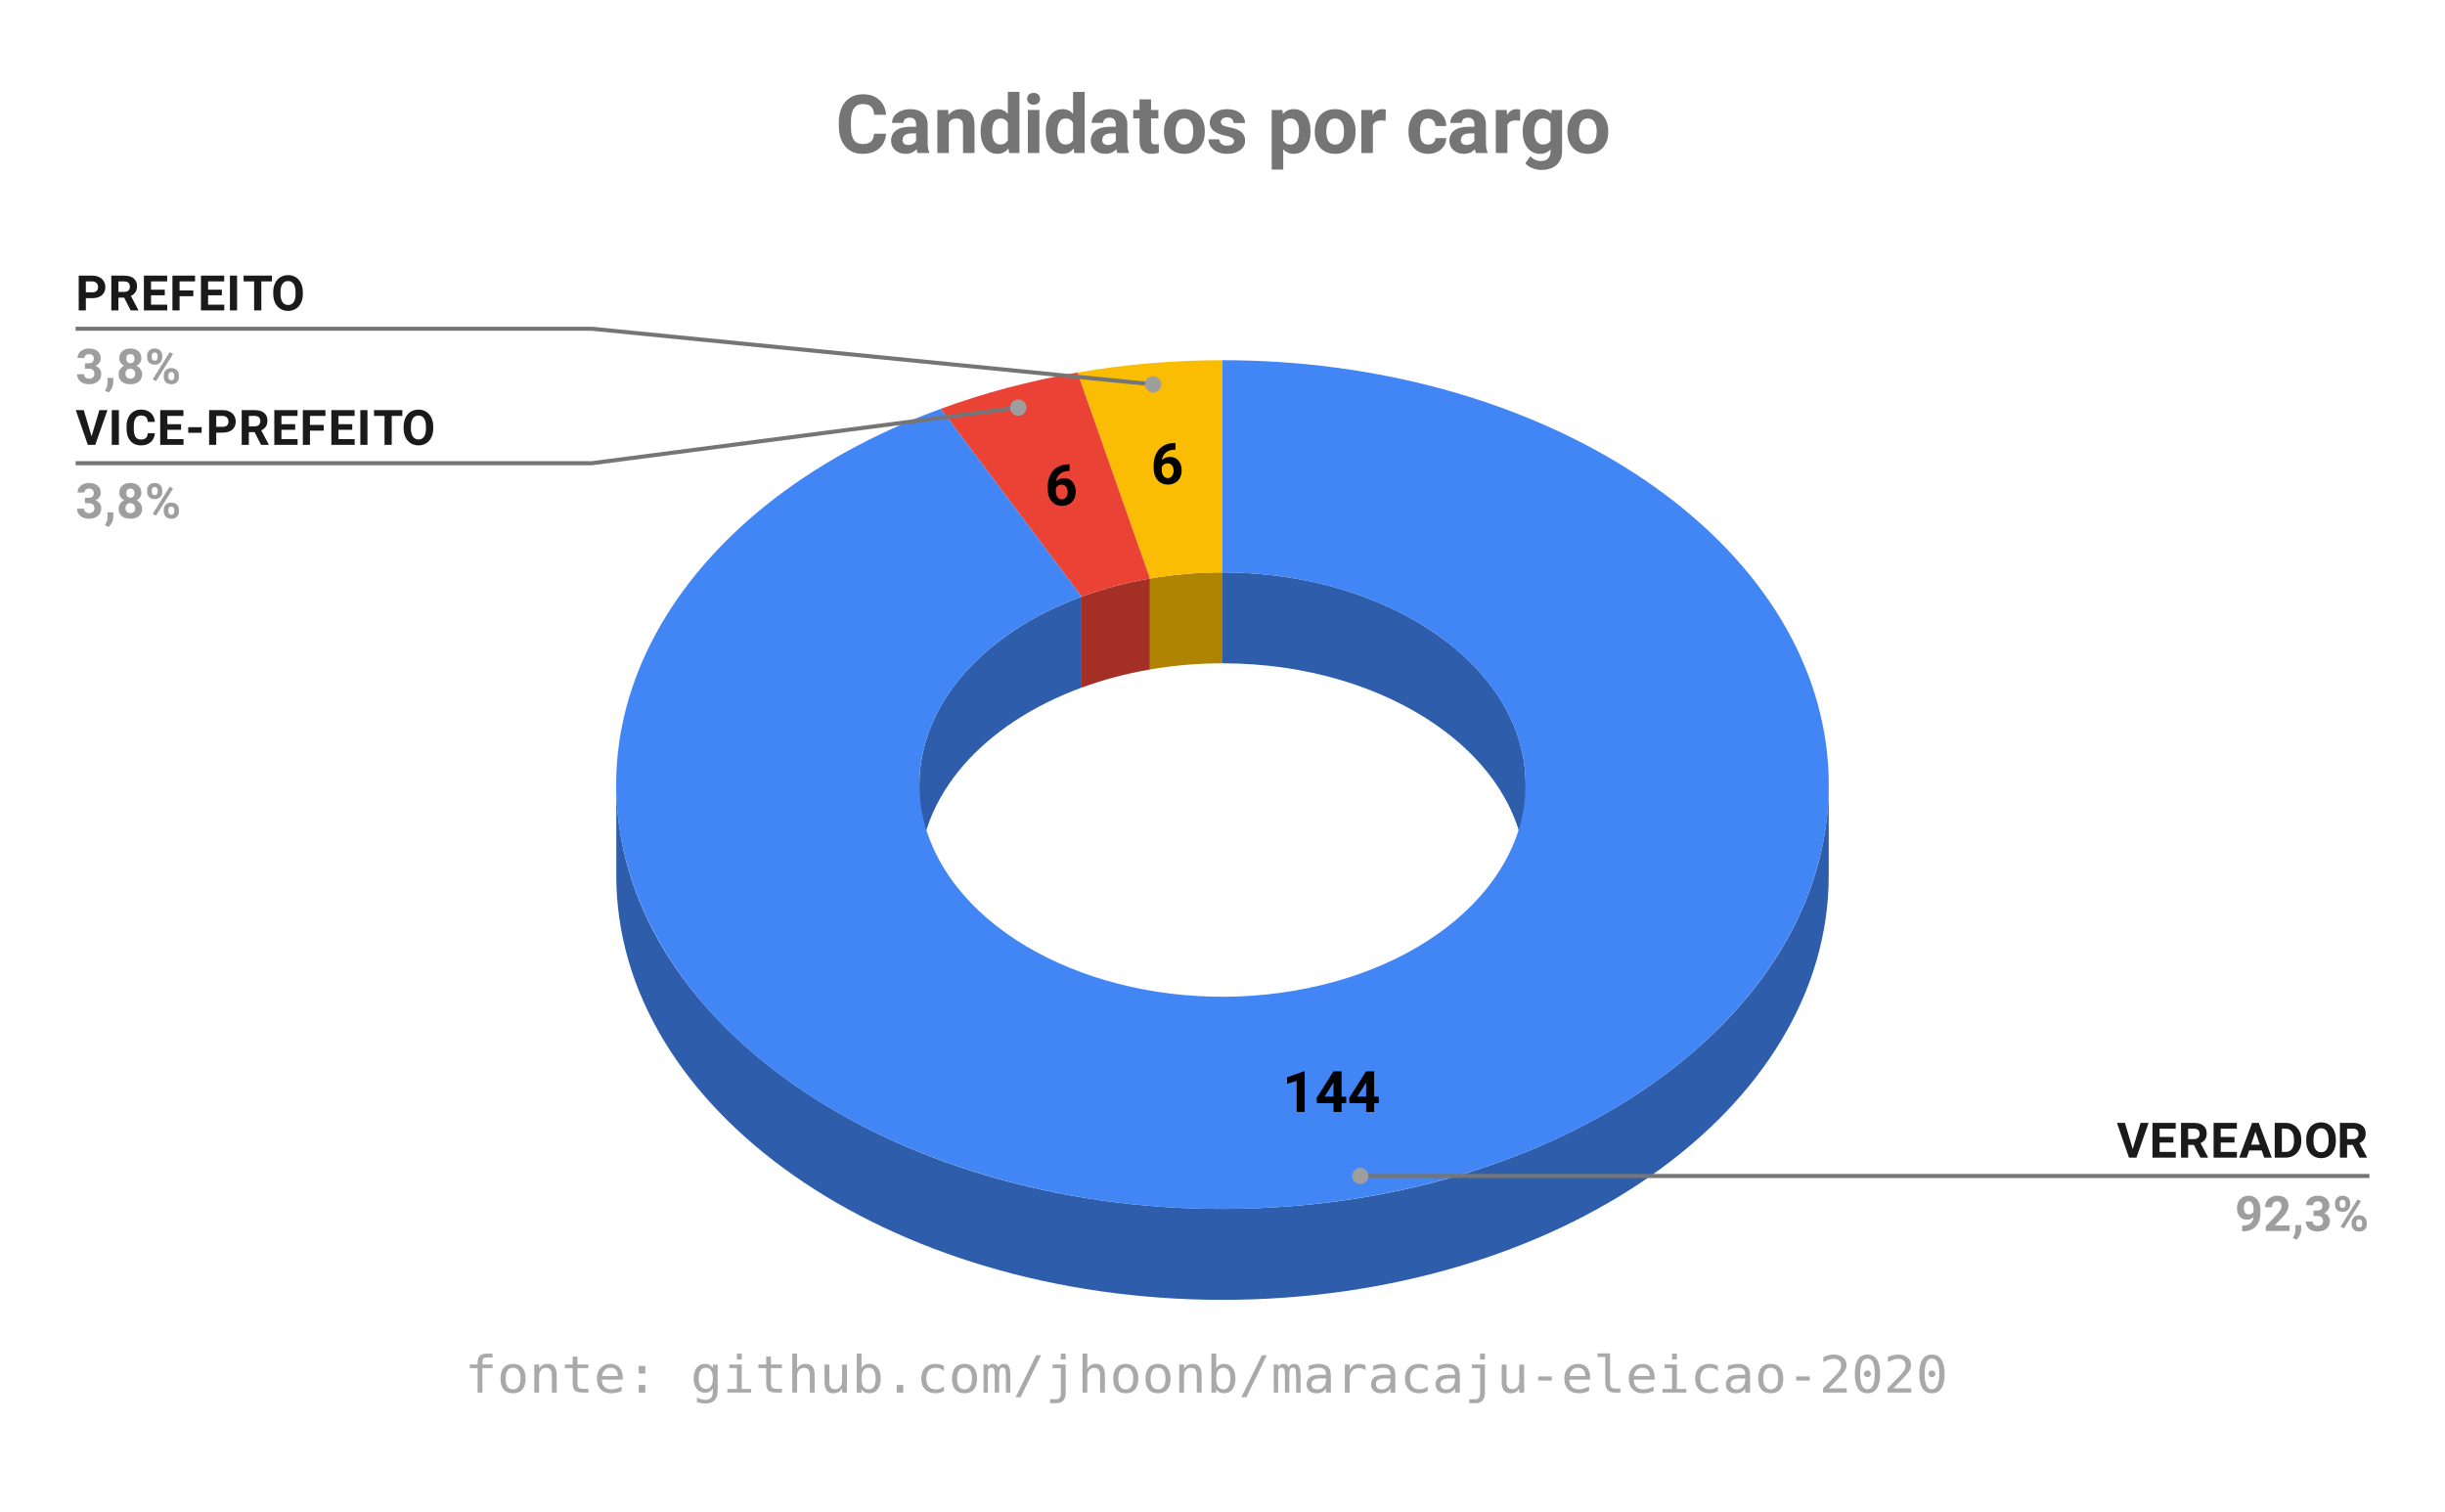
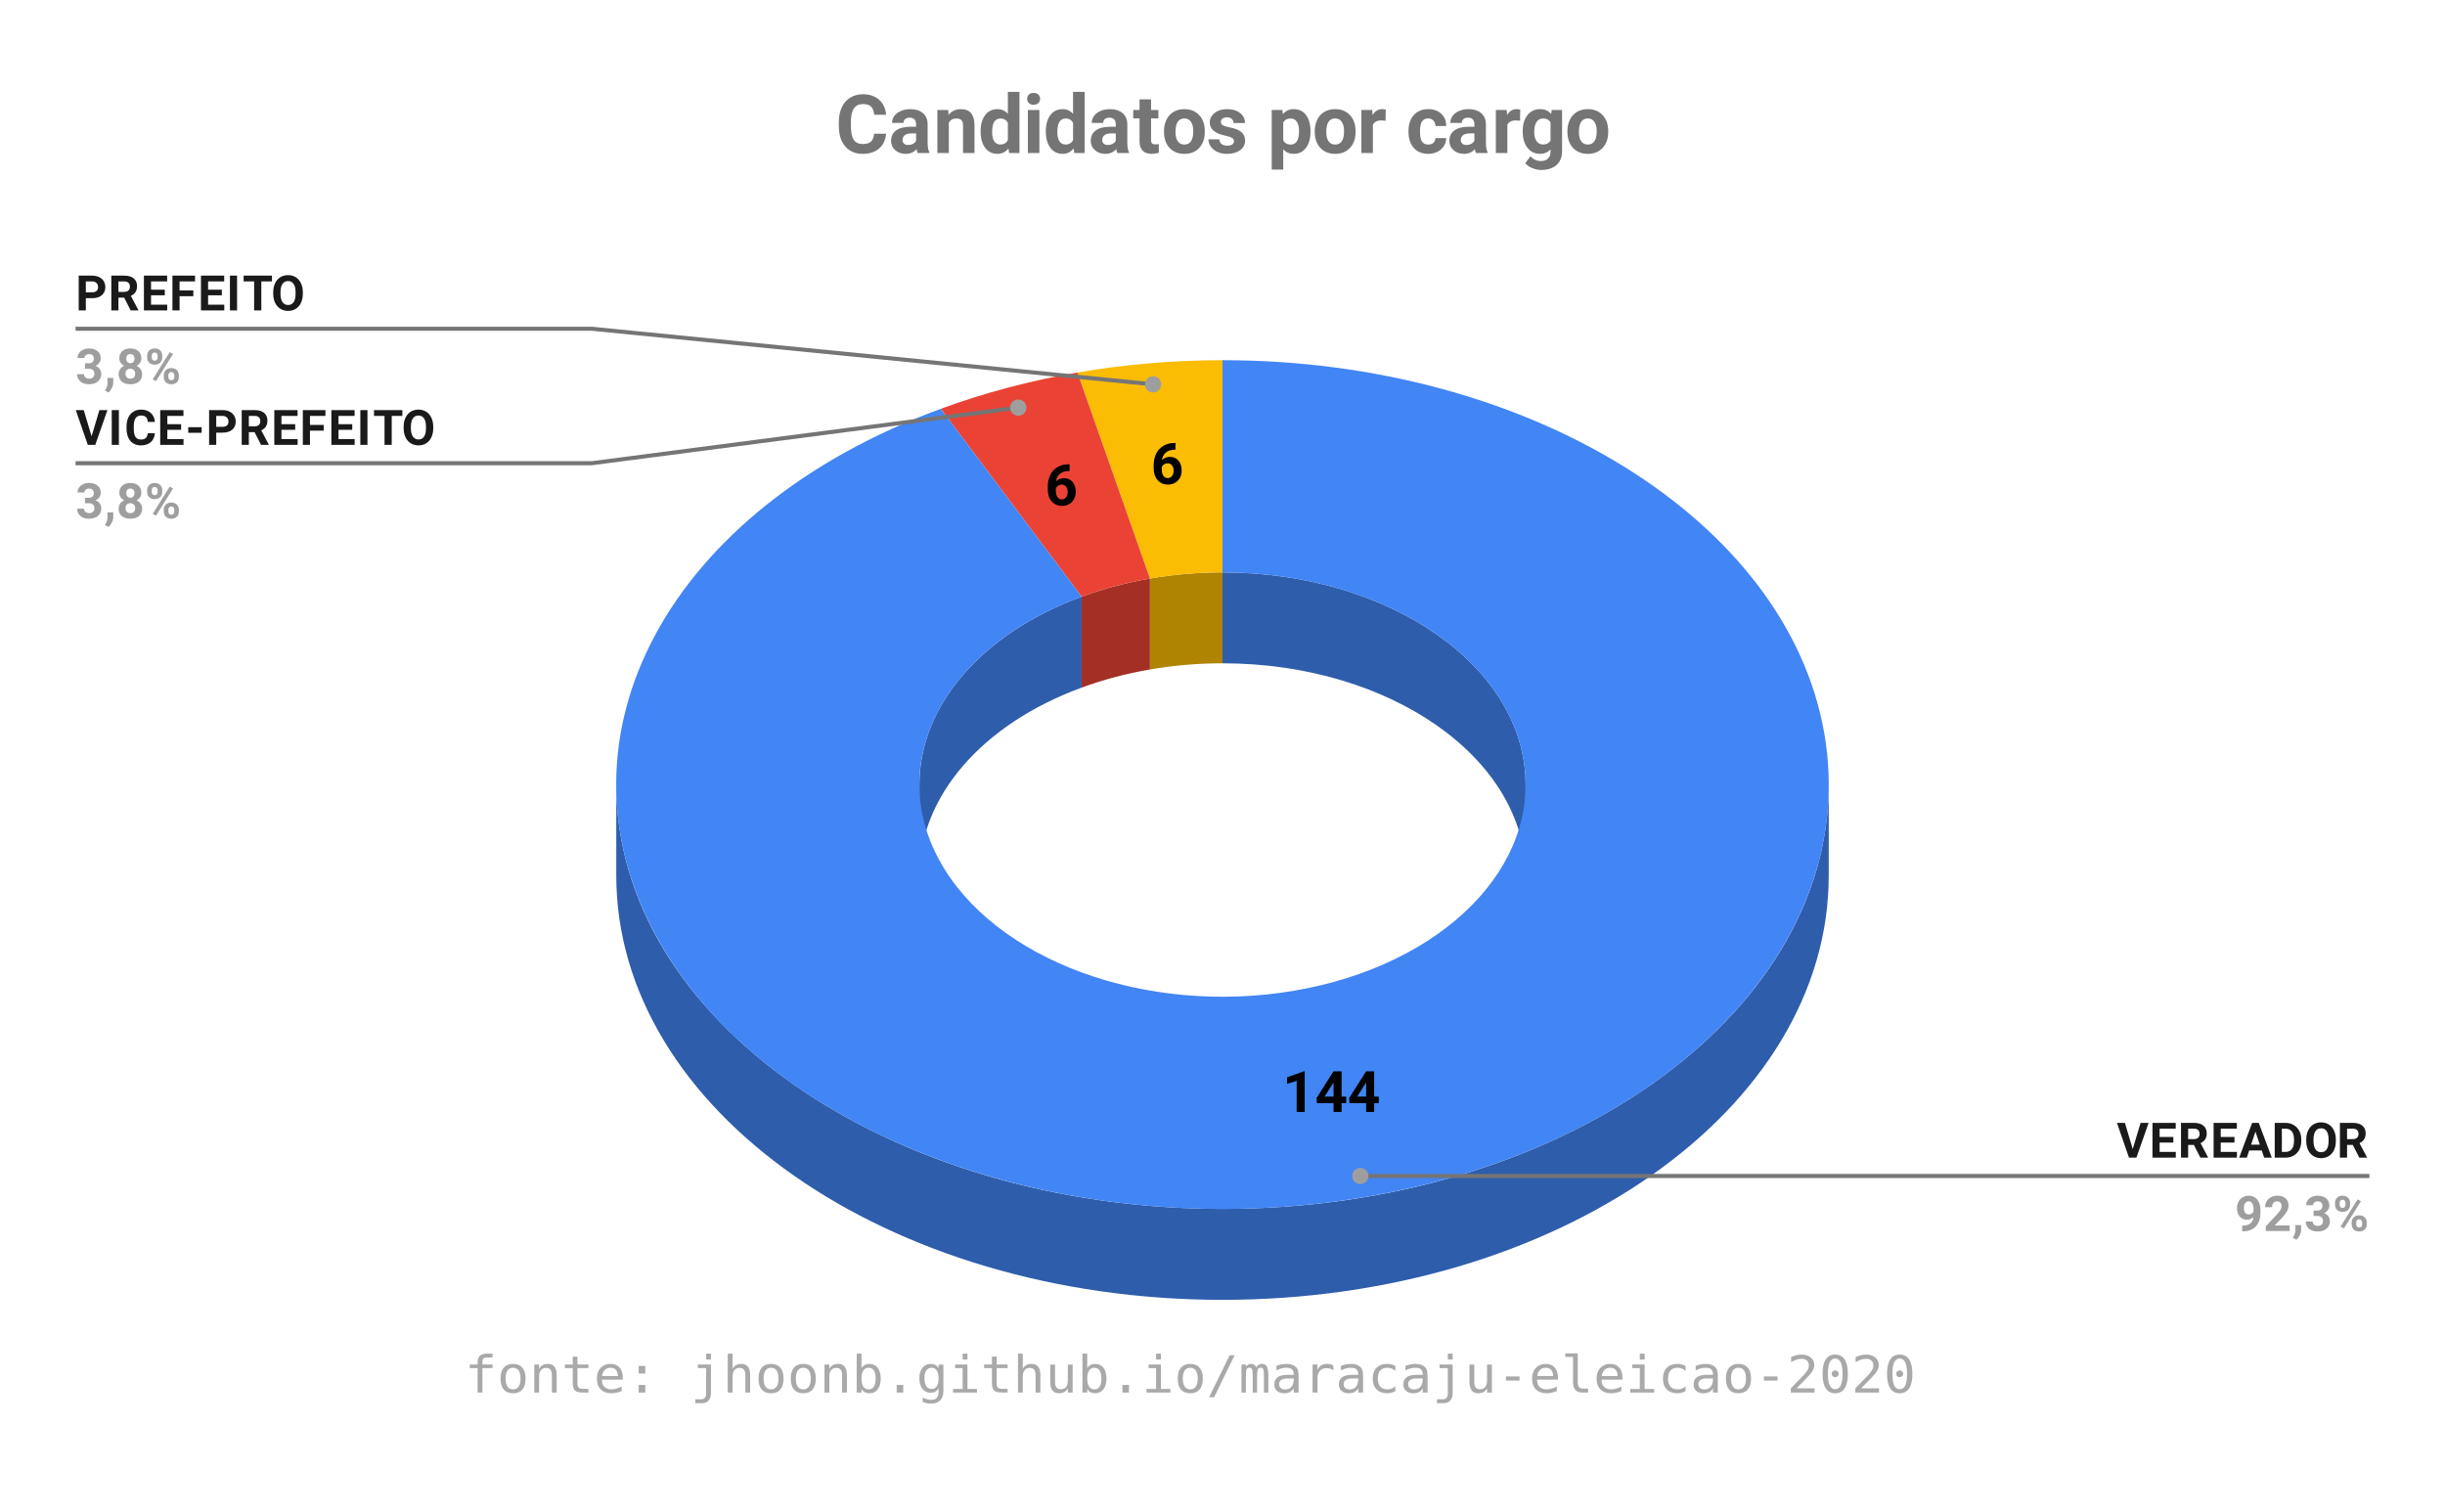
<svg xmlns="http://www.w3.org/2000/svg" version="1.1" viewBox="0.0 0.0 600.0 371.0" fill="none" stroke="none" stroke-linecap="square" stroke-miterlimit="10" width="600" height="371" id="svg52">
  <defs id="defs56" />
  <path fill="#ffffff" d="M0 0L600.0 0L600.0 371.0L0 371.0L0 0Z" fill-rule="nonzero" id="path2" />
  <path fill="#b08403" d="M282.199 141.97C288.024 140.966 294.001 140.458 300.0 140.458L300.0 162.773C294.001 162.773 288.024 163.281 282.199 164.286Z" fill-rule="nonzero" id="path4" />
  <path fill="#fbbc04" d="M264.398 91.415C276.047 89.405 288.002 88.389 300.0 88.389L300.0 140.458C294.001 140.458 288.024 140.966 282.199 141.97Z" fill-rule="nonzero" id="path6" />
  <path fill="#a42f25" d="M265.432 146.422C270.744 144.47 276.374 142.976 282.199 141.97L282.199 164.286C276.374 165.291 270.744 166.785 265.432 168.737Z" fill-rule="nonzero" id="path8" />
  <path fill="#ea4335" d="M230.865 100.317C241.489 96.414 252.748 93.425 264.398 91.415L282.199 141.97C276.374 142.976 270.744 144.47 265.432 146.422Z" fill-rule="nonzero" id="path10" />
  <path fill="#2e5dab" d="M448.767 214.841C448.767 272.354 382.162 318.978 300.0 318.978C217.838 318.978 151.233 272.354 151.233 214.841L151.233 192.526C151.233 250.039 217.838 296.663 300.0 296.663C382.162 296.663 448.767 250.039 448.767 192.526Z" fill-rule="nonzero" id="path12" />
  <path fill="#2e5dab" d="M300.0 140.458C341.081 140.458 374.383 163.769 374.383 192.526L374.383 214.841C374.383 186.084 341.081 162.773 300.0 162.773Z" fill-rule="nonzero" id="path14" />
  <path fill="#2e5dab" d="M225.617 192.526C225.617 173.172 240.951 155.416 265.432 146.422L265.432 168.737C240.951 177.731 225.617 195.487 225.617 214.841Z" fill-rule="nonzero" id="path16" />
  <path fill="#4285f4" d="M300.0 88.389C375.226 88.389 438.614 127.699 447.682 179.974C456.75 232.248 408.643 281.034 335.602 293.636C262.562 306.238 187.576 278.69 160.901 229.453C134.225 180.217 164.255 124.789 230.865 100.317L265.432 146.422C232.128 158.657 217.113 186.371 230.45 210.99C243.788 235.608 281.281 249.382 317.801 243.081C354.321 236.78 378.375 212.387 373.841 186.25C369.307 160.112 337.613 140.458 300.0 140.458Z" fill-rule="nonzero" id="path18" />
  <path fill="#000000" d="M320.17 272.859L318.202 272.859L318.202 265.249L315.842 265.968L315.842 264.374L319.967 262.89L320.17 262.89L320.17 272.859ZM329.217 269.109L330.358 269.109L330.358 270.703L329.217 270.703L329.217 272.859L327.249 272.859L327.249 270.703L323.17 270.703L323.077 269.468L327.233 262.906L329.217 262.906L329.217 269.109ZM325.045 269.109L327.249 269.109L327.249 265.593L327.124 265.828L325.045 269.109ZM337.217 269.109L338.358 269.109L338.358 270.703L337.217 270.703L337.217 272.859L335.249 272.859L335.249 270.703L331.17 270.703L331.077 269.468L335.233 262.906L337.217 262.906L337.217 269.109ZM333.045 269.109L335.249 269.109L335.249 265.593L335.124 265.828L333.045 269.109Z" fill-rule="nonzero" id="path20" />
  <path fill="#000000" d="M262.466 113.936L262.466 115.577L262.279 115.577Q260.935 115.592 260.122 116.264Q259.31 116.936 259.138 118.139Q259.935 117.342 261.138 117.342Q262.451 117.342 263.216 118.28Q263.982 119.202 263.982 120.717Q263.982 121.686 263.56 122.483Q263.138 123.264 262.357 123.702Q261.591 124.139 260.622 124.139Q259.06 124.139 258.091 123.046Q257.122 121.952 257.122 120.124L257.122 119.405Q257.122 117.796 257.732 116.561Q258.341 115.311 259.482 114.639Q260.638 113.952 262.138 113.936L262.466 113.936ZM260.544 118.921Q260.06 118.921 259.669 119.171Q259.279 119.421 259.107 119.842L259.107 120.436Q259.107 121.421 259.497 121.983Q259.888 122.546 260.591 122.546Q261.216 122.546 261.607 122.046Q262.013 121.53 262.013 120.733Q262.013 119.921 261.607 119.421Q261.216 118.921 260.544 118.921Z" fill-rule="nonzero" id="path22" />
  <path fill="#000000" d="M288.458 108.711L288.458 110.352L288.27 110.352Q286.926 110.367 286.114 111.039Q285.301 111.711 285.129 112.914Q285.926 112.117 287.129 112.117Q288.442 112.117 289.208 113.055Q289.973 113.977 289.973 115.492Q289.973 116.461 289.551 117.258Q289.129 118.039 288.348 118.477Q287.583 118.914 286.614 118.914Q285.051 118.914 284.083 117.82Q283.114 116.727 283.114 114.898L283.114 114.18Q283.114 112.57 283.723 111.336Q284.333 110.086 285.473 109.414Q286.629 108.727 288.129 108.711L288.458 108.711ZM286.536 113.695Q286.051 113.695 285.661 113.945Q285.27 114.195 285.098 114.617L285.098 115.211Q285.098 116.195 285.489 116.758Q285.879 117.32 286.583 117.32Q287.208 117.32 287.598 116.82Q288.004 116.305 288.004 115.508Q288.004 114.695 287.598 114.195Q287.208 113.695 286.536 113.695Z" fill-rule="nonzero" id="path24" />
  <path fill="#1a1a1a" d="M21.066 73.171L21.066 76.171L19.316 76.171L19.316 67.64L22.644 67.64Q23.597 67.64 24.331 67.999Q25.066 68.343 25.456 68.999Q25.847 69.64 25.847 70.468Q25.847 71.718 24.988 72.452Q24.128 73.171 22.613 73.171L21.066 73.171ZM21.066 71.734L22.644 71.734Q23.331 71.734 23.691 71.405Q24.066 71.077 24.066 70.468Q24.066 69.843 23.691 69.468Q23.331 69.077 22.675 69.062L21.066 69.062L21.066 71.734ZM30.472 73.046L29.066 73.046L29.066 76.171L27.316 76.171L27.316 67.64L30.488 67.64Q31.988 67.64 32.8 68.312Q33.628 68.984 33.628 70.218Q33.628 71.093 33.253 71.671Q32.878 72.249 32.112 72.609L33.956 76.093L33.956 76.171L32.066 76.171L30.472 73.046ZM29.066 71.624L30.488 71.624Q31.144 71.624 31.503 71.296Q31.878 70.952 31.878 70.359Q31.878 69.749 31.534 69.405Q31.191 69.062 30.488 69.062L29.066 69.062L29.066 71.624ZM40.441 72.468L37.066 72.468L37.066 74.765L41.034 74.765L41.034 76.171L35.316 76.171L35.316 67.64L41.019 67.64L41.019 69.062L37.066 69.062L37.066 71.093L40.441 71.093L40.441 72.468ZM47.441 72.687L44.066 72.687L44.066 76.171L42.316 76.171L42.316 67.64L47.862 67.64L47.862 69.062L44.066 69.062L44.066 71.265L47.441 71.265L47.441 72.687ZM54.441 72.468L51.066 72.468L51.066 74.765L55.034 74.765L55.034 76.171L49.316 76.171L49.316 67.64L55.019 67.64L55.019 69.062L51.066 69.062L51.066 71.093L54.441 71.093L54.441 72.468ZM58.175 76.171L56.425 76.171L56.425 67.64L58.175 67.64L58.175 76.171ZM66.737 69.062L64.128 69.062L64.128 76.171L62.362 76.171L62.362 69.062L59.784 69.062L59.784 67.64L66.737 67.64L66.737 69.062ZM74.316 72.093Q74.316 73.359 73.862 74.312Q73.425 75.249 72.597 75.78Q71.769 76.296 70.706 76.296Q69.644 76.296 68.8 75.78Q67.972 75.265 67.519 74.327Q67.066 73.374 67.05 72.14L67.05 71.718Q67.05 70.468 67.503 69.515Q67.956 68.546 68.784 68.03Q69.628 67.515 70.691 67.515Q71.753 67.515 72.581 68.03Q73.409 68.546 73.862 69.515Q74.316 70.468 74.316 71.718L74.316 72.093ZM72.534 71.718Q72.534 70.374 72.05 69.671Q71.581 68.968 70.691 68.968Q69.8 68.968 69.316 69.671Q68.847 70.359 68.831 71.687L68.831 72.093Q68.831 73.405 69.316 74.124Q69.8 74.843 70.706 74.843Q71.581 74.843 72.05 74.155Q72.534 73.452 72.534 72.124L72.534 71.718Z" fill-rule="nonzero" id="path26" />
  <path fill="#9e9e9e" d="M20.847 89.155L21.753 89.155Q22.394 89.155 22.706 88.843Q23.019 88.515 23.019 87.984Q23.019 87.468 22.706 87.187Q22.409 86.89 21.863 86.89Q21.378 86.89 21.05 87.155Q20.722 87.421 20.722 87.843L19.034 87.843Q19.034 87.187 19.394 86.655Q19.753 86.124 20.394 85.827Q21.05 85.515 21.831 85.515Q23.175 85.515 23.941 86.171Q24.722 86.812 24.722 87.952Q24.722 88.546 24.363 89.046Q24.003 89.53 23.425 89.78Q24.144 90.046 24.488 90.562Q24.847 91.077 24.847 91.78Q24.847 92.921 24.019 93.609Q23.191 94.296 21.831 94.296Q20.55 94.296 19.738 93.624Q18.925 92.937 18.925 91.827L20.613 91.827Q20.613 92.312 20.972 92.624Q21.347 92.921 21.863 92.921Q22.472 92.921 22.816 92.609Q23.159 92.28 23.159 91.749Q23.159 90.484 21.753 90.484L20.847 90.484L20.847 89.155ZM26.644 96.312L25.753 95.843L25.972 95.468Q26.363 94.749 26.378 94.046L26.378 92.734L27.8 92.734L27.8 93.905Q27.784 94.546 27.456 95.202Q27.144 95.874 26.644 96.312ZM34.691 87.905Q34.691 88.53 34.378 89.015Q34.066 89.484 33.519 89.78Q34.144 90.077 34.503 90.609Q34.878 91.124 34.878 91.827Q34.878 92.968 34.097 93.64Q33.331 94.296 31.988 94.296Q30.659 94.296 29.878 93.64Q29.113 92.968 29.113 91.827Q29.113 91.124 29.472 90.593Q29.831 90.062 30.456 89.78Q29.909 89.484 29.597 89.015Q29.284 88.53 29.284 87.905Q29.284 86.812 30.003 86.171Q30.738 85.515 31.988 85.515Q33.237 85.515 33.956 86.171Q34.691 86.812 34.691 87.905ZM33.175 91.702Q33.175 91.155 32.847 90.827Q32.534 90.484 31.988 90.484Q31.441 90.484 31.113 90.812Q30.8 91.14 30.8 91.702Q30.8 92.249 31.113 92.593Q31.441 92.921 32.003 92.921Q32.55 92.921 32.862 92.609Q33.175 92.28 33.175 91.702ZM33.003 87.984Q33.003 87.484 32.737 87.187Q32.472 86.89 31.988 86.89Q31.519 86.89 31.253 87.187Q30.988 87.468 30.988 87.984Q30.988 88.499 31.253 88.812Q31.519 89.124 31.988 89.124Q32.472 89.124 32.737 88.812Q33.003 88.499 33.003 87.984ZM36.112 87.28Q36.112 86.499 36.612 86.015Q37.128 85.515 37.956 85.515Q38.784 85.515 39.3 85.999Q39.816 86.484 39.816 87.312L39.816 87.734Q39.816 88.515 39.3 88.999Q38.784 89.484 37.972 89.484Q37.128 89.484 36.612 88.999Q36.112 88.515 36.112 87.702L36.112 87.28ZM37.237 87.734Q37.237 88.077 37.441 88.296Q37.644 88.515 37.972 88.515Q38.3 88.515 38.487 88.296Q38.675 88.077 38.675 87.718L38.675 87.28Q38.675 86.921 38.487 86.718Q38.3 86.499 37.956 86.499Q37.628 86.499 37.425 86.718Q37.237 86.921 37.237 87.296L37.237 87.734ZM40.191 92.077Q40.191 91.28 40.706 90.812Q41.222 90.327 42.034 90.327Q42.862 90.327 43.378 90.812Q43.894 91.28 43.894 92.109L43.894 92.53Q43.894 93.327 43.394 93.812Q42.894 94.296 42.05 94.296Q41.206 94.296 40.691 93.812Q40.191 93.312 40.191 92.515L40.191 92.077ZM41.316 92.53Q41.316 92.859 41.519 93.093Q41.737 93.312 42.05 93.312Q42.769 93.312 42.769 92.53L42.769 92.077Q42.769 91.734 42.566 91.515Q42.362 91.296 42.034 91.296Q41.706 91.296 41.503 91.515Q41.316 91.734 41.316 92.093L41.316 92.53ZM38.3 93.53L37.472 93.093L41.644 86.421L42.472 86.859L38.3 93.53Z" fill-rule="nonzero" id="path28" />
  <path stroke="#757575" stroke-width="1.0" stroke-linecap="butt" d="M18.55 80.671L145.233 80.671L282.965 94.317" fill-rule="nonzero" id="path30" />
  <path fill="#9e9e9e" d="M284.965 94.317C284.965 93.213 284.069 92.317 282.965 92.317C281.86 92.317 280.965 93.213 280.965 94.317C280.965 95.422 281.86 96.317 282.965 96.317C284.069 96.317 284.965 95.422 284.965 94.317" fill-rule="nonzero" id="path32" />
  <path fill="#1a1a1a" d="M22.472 107.062L24.394 100.64L26.363 100.64L23.378 109.171L21.55 109.171L18.597 100.64L20.55 100.64L22.472 107.062ZM29.175 109.171L27.425 109.171L27.425 100.64L29.175 100.64L29.175 109.171ZM38.003 106.327Q37.909 107.702 36.987 108.499Q36.081 109.296 34.581 109.296Q32.941 109.296 31.988 108.187Q31.05 107.077 31.05 105.155L31.05 104.624Q31.05 103.405 31.488 102.468Q31.925 101.53 32.722 101.03Q33.534 100.515 34.597 100.515Q36.081 100.515 36.972 101.312Q37.878 102.109 38.019 103.53L36.269 103.53Q36.206 102.702 35.8 102.343Q35.409 101.968 34.597 101.968Q33.722 101.968 33.284 102.593Q32.847 103.218 32.831 104.546L32.831 105.187Q32.831 106.577 33.253 107.218Q33.675 107.859 34.581 107.859Q35.394 107.859 35.784 107.484Q36.191 107.109 36.253 106.327L38.003 106.327ZM44.441 105.468L41.066 105.468L41.066 107.765L45.034 107.765L45.034 109.171L39.316 109.171L39.316 100.64L45.019 100.64L45.019 102.062L41.066 102.062L41.066 104.093L44.441 104.093L44.441 105.468ZM49.487 106.202L46.191 106.202L46.191 104.827L49.487 104.827L49.487 106.202ZM53.066 106.171L53.066 109.171L51.316 109.171L51.316 100.64L54.644 100.64Q55.597 100.64 56.331 100.999Q57.066 101.343 57.456 101.999Q57.847 102.64 57.847 103.468Q57.847 104.718 56.987 105.452Q56.128 106.171 54.612 106.171L53.066 106.171ZM53.066 104.734L54.644 104.734Q55.331 104.734 55.691 104.405Q56.066 104.077 56.066 103.468Q56.066 102.843 55.691 102.468Q55.331 102.077 54.675 102.062L53.066 102.062L53.066 104.734ZM62.472 106.046L61.066 106.046L61.066 109.171L59.316 109.171L59.316 100.64L62.487 100.64Q63.987 100.64 64.8 101.312Q65.628 101.984 65.628 103.218Q65.628 104.093 65.253 104.671Q64.878 105.249 64.112 105.609L65.956 109.093L65.956 109.171L64.066 109.171L62.472 106.046ZM61.066 104.624L62.487 104.624Q63.144 104.624 63.503 104.296Q63.878 103.952 63.878 103.359Q63.878 102.749 63.534 102.405Q63.191 102.062 62.487 102.062L61.066 102.062L61.066 104.624ZM72.441 105.468L69.066 105.468L69.066 107.765L73.034 107.765L73.034 109.171L67.316 109.171L67.316 100.64L73.019 100.64L73.019 102.062L69.066 102.062L69.066 104.093L72.441 104.093L72.441 105.468ZM79.441 105.687L76.066 105.687L76.066 109.171L74.316 109.171L74.316 100.64L79.862 100.64L79.862 102.062L76.066 102.062L76.066 104.265L79.441 104.265L79.441 105.687ZM86.441 105.468L83.066 105.468L83.066 107.765L87.034 107.765L87.034 109.171L81.316 109.171L81.316 100.64L87.019 100.64L87.019 102.062L83.066 102.062L83.066 104.093L86.441 104.093L86.441 105.468ZM90.175 109.171L88.425 109.171L88.425 100.64L90.175 100.64L90.175 109.171ZM98.737 102.062L96.128 102.062L96.128 109.171L94.362 109.171L94.362 102.062L91.784 102.062L91.784 100.64L98.737 100.64L98.737 102.062ZM106.316 105.093Q106.316 106.359 105.862 107.312Q105.425 108.249 104.597 108.78Q103.769 109.296 102.706 109.296Q101.644 109.296 100.8 108.78Q99.972 108.265 99.519 107.327Q99.066 106.374 99.05 105.14L99.05 104.718Q99.05 103.468 99.503 102.515Q99.956 101.546 100.784 101.03Q101.628 100.515 102.691 100.515Q103.753 100.515 104.581 101.03Q105.409 101.546 105.862 102.515Q106.316 103.468 106.316 104.718L106.316 105.093ZM104.534 104.718Q104.534 103.374 104.05 102.671Q103.581 101.968 102.691 101.968Q101.8 101.968 101.316 102.671Q100.847 103.359 100.831 104.687L100.831 105.093Q100.831 106.405 101.316 107.124Q101.8 107.843 102.706 107.843Q103.581 107.843 104.05 107.155Q104.534 106.452 104.534 105.124L104.534 104.718Z" fill-rule="nonzero" id="path34" />
  <path fill="#9e9e9e" d="M20.847 122.155L21.753 122.155Q22.394 122.155 22.706 121.843Q23.019 121.515 23.019 120.984Q23.019 120.468 22.706 120.187Q22.409 119.89 21.863 119.89Q21.378 119.89 21.05 120.155Q20.722 120.421 20.722 120.843L19.034 120.843Q19.034 120.187 19.394 119.655Q19.753 119.124 20.394 118.827Q21.05 118.515 21.831 118.515Q23.175 118.515 23.941 119.171Q24.722 119.812 24.722 120.952Q24.722 121.546 24.363 122.046Q24.003 122.53 23.425 122.78Q24.144 123.046 24.488 123.562Q24.847 124.077 24.847 124.78Q24.847 125.921 24.019 126.609Q23.191 127.296 21.831 127.296Q20.55 127.296 19.738 126.624Q18.925 125.937 18.925 124.827L20.613 124.827Q20.613 125.312 20.972 125.624Q21.347 125.921 21.863 125.921Q22.472 125.921 22.816 125.609Q23.159 125.28 23.159 124.749Q23.159 123.484 21.753 123.484L20.847 123.484L20.847 122.155ZM26.644 129.312L25.753 128.843L25.972 128.468Q26.363 127.749 26.378 127.046L26.378 125.734L27.8 125.734L27.8 126.905Q27.784 127.546 27.456 128.202Q27.144 128.874 26.644 129.312ZM34.691 120.905Q34.691 121.53 34.378 122.015Q34.066 122.484 33.519 122.78Q34.144 123.077 34.503 123.609Q34.878 124.124 34.878 124.827Q34.878 125.968 34.097 126.64Q33.331 127.296 31.988 127.296Q30.659 127.296 29.878 126.64Q29.113 125.968 29.113 124.827Q29.113 124.124 29.472 123.593Q29.831 123.062 30.456 122.78Q29.909 122.484 29.597 122.015Q29.284 121.53 29.284 120.905Q29.284 119.812 30.003 119.171Q30.738 118.515 31.988 118.515Q33.237 118.515 33.956 119.171Q34.691 119.812 34.691 120.905ZM33.175 124.702Q33.175 124.155 32.847 123.827Q32.534 123.484 31.988 123.484Q31.441 123.484 31.113 123.812Q30.8 124.14 30.8 124.702Q30.8 125.249 31.113 125.593Q31.441 125.921 32.003 125.921Q32.55 125.921 32.862 125.609Q33.175 125.28 33.175 124.702ZM33.003 120.984Q33.003 120.484 32.737 120.187Q32.472 119.89 31.988 119.89Q31.519 119.89 31.253 120.187Q30.988 120.468 30.988 120.984Q30.988 121.499 31.253 121.812Q31.519 122.124 31.988 122.124Q32.472 122.124 32.737 121.812Q33.003 121.499 33.003 120.984ZM36.112 120.28Q36.112 119.499 36.612 119.015Q37.128 118.515 37.956 118.515Q38.784 118.515 39.3 118.999Q39.816 119.484 39.816 120.312L39.816 120.734Q39.816 121.515 39.3 121.999Q38.784 122.484 37.972 122.484Q37.128 122.484 36.612 121.999Q36.112 121.515 36.112 120.702L36.112 120.28ZM37.237 120.734Q37.237 121.077 37.441 121.296Q37.644 121.515 37.972 121.515Q38.3 121.515 38.487 121.296Q38.675 121.077 38.675 120.718L38.675 120.28Q38.675 119.921 38.487 119.718Q38.3 119.499 37.956 119.499Q37.628 119.499 37.425 119.718Q37.237 119.921 37.237 120.296L37.237 120.734ZM40.191 125.077Q40.191 124.28 40.706 123.812Q41.222 123.327 42.034 123.327Q42.862 123.327 43.378 123.812Q43.894 124.28 43.894 125.109L43.894 125.53Q43.894 126.327 43.394 126.812Q42.894 127.296 42.05 127.296Q41.206 127.296 40.691 126.812Q40.191 126.312 40.191 125.515L40.191 125.077ZM41.316 125.53Q41.316 125.859 41.519 126.093Q41.737 126.312 42.05 126.312Q42.769 126.312 42.769 125.53L42.769 125.077Q42.769 124.734 42.566 124.515Q42.362 124.296 42.034 124.296Q41.706 124.296 41.503 124.515Q41.316 124.734 41.316 125.093L41.316 125.53ZM38.3 126.53L37.472 126.093L41.644 119.421L42.472 119.859L38.3 126.53Z" fill-rule="nonzero" id="path36" />
  <path stroke="#757575" stroke-width="1.0" stroke-linecap="butt" d="M18.55 113.671L145.233 113.671L249.884 100.025" fill-rule="nonzero" id="path38" />
  <path fill="#9e9e9e" d="M251.884 100.025C251.884 98.92 250.989 98.025 249.884 98.025C248.78 98.025 247.884 98.92 247.884 100.025C247.884 101.129 248.78 102.025 249.884 102.025C250.989 102.025 251.884 101.129 251.884 100.025" fill-rule="nonzero" id="path40" />
  <path fill="#1a1a1a" d="M523.372 281.972L525.294 275.55L527.263 275.55L524.278 284.081L522.45 284.081L519.497 275.55L521.45 275.55L523.372 281.972ZM533.341 280.378L529.966 280.378L529.966 282.675L533.934 282.675L533.934 284.081L528.216 284.081L528.216 275.55L533.919 275.55L533.919 276.972L529.966 276.972L529.966 279.003L533.341 279.003L533.341 280.378ZM538.372 280.956L536.966 280.956L536.966 284.081L535.216 284.081L535.216 275.55L538.388 275.55Q539.888 275.55 540.7 276.222Q541.528 276.893 541.528 278.128Q541.528 279.003 541.153 279.581Q540.778 280.159 540.013 280.518L541.856 284.003L541.856 284.081L539.966 284.081L538.372 280.956ZM536.966 279.534L538.388 279.534Q539.044 279.534 539.403 279.206Q539.778 278.862 539.778 278.268Q539.778 277.659 539.434 277.315Q539.091 276.972 538.388 276.972L536.966 276.972L536.966 279.534ZM548.341 280.378L544.966 280.378L544.966 282.675L548.934 282.675L548.934 284.081L543.216 284.081L543.216 275.55L548.919 275.55L548.919 276.972L544.966 276.972L544.966 279.003L548.341 279.003L548.341 280.378ZM555.028 282.315L551.95 282.315L551.356 284.081L549.497 284.081L552.669 275.55L554.294 275.55L557.497 284.081L555.622 284.081L555.028 282.315ZM552.419 280.893L554.559 280.893L553.481 277.706L552.419 280.893ZM558.216 284.081L558.216 275.55L560.841 275.55Q561.966 275.55 562.841 276.065Q563.731 276.565 564.231 277.503Q564.731 278.425 564.731 279.628L564.731 280.018Q564.731 281.206 564.247 282.128Q563.763 283.05 562.872 283.565Q561.981 284.081 560.856 284.081L558.216 284.081ZM559.966 276.972L559.966 282.675L560.825 282.675Q561.856 282.675 562.388 282.003Q562.934 281.315 562.95 280.065L562.95 279.612Q562.95 278.315 562.403 277.643Q561.872 276.972 560.841 276.972L559.966 276.972ZM573.216 280.003Q573.216 281.268 572.763 282.222Q572.325 283.159 571.497 283.69Q570.669 284.206 569.606 284.206Q568.544 284.206 567.7 283.69Q566.872 283.175 566.419 282.237Q565.966 281.284 565.95 280.05L565.95 279.628Q565.95 278.378 566.403 277.425Q566.856 276.456 567.684 275.94Q568.528 275.425 569.591 275.425Q570.653 275.425 571.481 275.94Q572.309 276.456 572.763 277.425Q573.216 278.378 573.216 279.628L573.216 280.003ZM571.434 279.628Q571.434 278.284 570.95 277.581Q570.481 276.878 569.591 276.878Q568.7 276.878 568.216 277.581Q567.747 278.268 567.731 279.597L567.731 280.003Q567.731 281.315 568.216 282.034Q568.7 282.753 569.606 282.753Q570.481 282.753 570.95 282.065Q571.434 281.362 571.434 280.034L571.434 279.628ZM577.372 280.956L575.966 280.956L575.966 284.081L574.216 284.081L574.216 275.55L577.388 275.55Q578.888 275.55 579.7 276.222Q580.528 276.893 580.528 278.128Q580.528 279.003 580.153 279.581Q579.778 280.159 579.013 280.518L580.856 284.003L580.856 284.081L578.966 284.081L577.372 280.956ZM575.966 279.534L577.388 279.534Q578.044 279.534 578.403 279.206Q578.778 278.862 578.778 278.268Q578.778 277.659 578.434 277.315Q578.091 276.972 577.388 276.972L575.966 276.972L575.966 279.534Z" fill-rule="nonzero" id="path42" />
  <path fill="#9e9e9e" d="M552.997 298.675Q552.325 299.315 551.45 299.315Q550.309 299.315 549.622 298.55Q548.95 297.768 548.95 296.456Q548.95 295.612 549.309 294.909Q549.684 294.206 550.341 293.815Q550.997 293.425 551.825 293.425Q552.669 293.425 553.325 293.847Q553.981 294.268 554.341 295.065Q554.7 295.862 554.716 296.878L554.716 297.503Q554.716 299.643 553.653 300.862Q552.591 302.081 550.638 302.159L550.231 302.159L550.231 300.753L550.606 300.737Q552.809 300.643 552.997 298.675ZM551.856 298.018Q552.278 298.018 552.559 297.815Q552.856 297.597 553.013 297.3L553.013 296.612Q553.013 295.753 552.684 295.284Q552.356 294.8 551.809 294.8Q551.294 294.8 550.966 295.268Q550.638 295.722 550.638 296.425Q550.638 297.128 550.95 297.581Q551.278 298.018 551.856 298.018ZM561.872 302.081L556.028 302.081L556.028 300.925L558.794 297.972Q559.356 297.362 559.622 296.893Q559.903 296.425 559.903 296.018Q559.903 295.44 559.606 295.128Q559.325 294.8 558.794 294.8Q558.216 294.8 557.888 295.19Q557.559 295.581 557.559 296.237L555.856 296.237Q555.856 295.456 556.231 294.815Q556.606 294.159 557.278 293.8Q557.966 293.425 558.825 293.425Q560.138 293.425 560.872 294.065Q561.606 294.69 561.606 295.847Q561.606 296.487 561.278 297.143Q560.95 297.8 560.153 298.675L558.216 300.722L561.872 300.722L561.872 302.081ZM563.544 304.222L562.653 303.753L562.872 303.378Q563.263 302.659 563.278 301.956L563.278 300.643L564.7 300.643L564.7 301.815Q564.684 302.456 564.356 303.112Q564.044 303.784 563.544 304.222ZM567.747 297.065L568.653 297.065Q569.294 297.065 569.606 296.753Q569.919 296.425 569.919 295.893Q569.919 295.378 569.606 295.097Q569.309 294.8 568.763 294.8Q568.278 294.8 567.95 295.065Q567.622 295.331 567.622 295.753L565.934 295.753Q565.934 295.097 566.294 294.565Q566.653 294.034 567.294 293.737Q567.95 293.425 568.731 293.425Q570.075 293.425 570.841 294.081Q571.622 294.722 571.622 295.862Q571.622 296.456 571.263 296.956Q570.903 297.44 570.325 297.69Q571.044 297.956 571.388 298.472Q571.747 298.987 571.747 299.69Q571.747 300.831 570.919 301.518Q570.091 302.206 568.731 302.206Q567.45 302.206 566.638 301.534Q565.825 300.847 565.825 299.737L567.513 299.737Q567.513 300.222 567.872 300.534Q568.247 300.831 568.763 300.831Q569.372 300.831 569.716 300.518Q570.059 300.19 570.059 299.659Q570.059 298.393 568.653 298.393L567.747 298.393L567.747 297.065ZM573.013 295.19Q573.013 294.409 573.513 293.925Q574.028 293.425 574.856 293.425Q575.684 293.425 576.2 293.909Q576.716 294.393 576.716 295.222L576.716 295.643Q576.716 296.425 576.2 296.909Q575.684 297.393 574.872 297.393Q574.028 297.393 573.513 296.909Q573.013 296.425 573.013 295.612L573.013 295.19ZM574.138 295.643Q574.138 295.987 574.341 296.206Q574.544 296.425 574.872 296.425Q575.2 296.425 575.388 296.206Q575.575 295.987 575.575 295.628L575.575 295.19Q575.575 294.831 575.388 294.628Q575.2 294.409 574.856 294.409Q574.528 294.409 574.325 294.628Q574.138 294.831 574.138 295.206L574.138 295.643ZM577.091 299.987Q577.091 299.19 577.606 298.722Q578.122 298.237 578.934 298.237Q579.763 298.237 580.278 298.722Q580.794 299.19 580.794 300.018L580.794 300.44Q580.794 301.237 580.294 301.722Q579.794 302.206 578.95 302.206Q578.106 302.206 577.591 301.722Q577.091 301.222 577.091 300.425L577.091 299.987ZM578.216 300.44Q578.216 300.768 578.419 301.003Q578.638 301.222 578.95 301.222Q579.669 301.222 579.669 300.44L579.669 299.987Q579.669 299.643 579.466 299.425Q579.263 299.206 578.934 299.206Q578.606 299.206 578.403 299.425Q578.216 299.643 578.216 300.003L578.216 300.44ZM575.2 301.44L574.372 301.003L578.544 294.331L579.372 294.768L575.2 301.44Z" fill-rule="nonzero" id="path44" />
  <path stroke="#757575" stroke-width="1.0" stroke-linecap="butt" d="M581.45 288.581L454.767 288.581L333.822 288.581" fill-rule="nonzero" id="path46" />
  <path fill="#9e9e9e" d="M335.822 288.581C335.822 287.476 334.927 286.581 333.822 286.581C332.718 286.581 331.822 287.476 331.822 288.581C331.822 289.686 332.718 290.581 333.822 290.581C334.927 290.581 335.822 289.686 335.822 288.581" fill-rule="nonzero" id="path48" />
  <path fill="#757575" d="M217.438 32.816Q217.266 35.112 215.734 36.441Q214.203 37.753 211.703 37.753Q208.969 37.753 207.406 35.909Q205.844 34.066 205.844 30.847L205.844 29.988Q205.844 27.925 206.562 26.363Q207.281 24.8 208.625 23.972Q209.969 23.128 211.75 23.128Q214.203 23.128 215.703 24.456Q217.219 25.769 217.453 28.159L214.516 28.159Q214.422 26.784 213.75 26.159Q213.094 25.534 211.75 25.534Q210.281 25.534 209.547 26.597Q208.828 27.644 208.812 29.847L208.812 30.925Q208.812 33.222 209.5 34.284Q210.203 35.347 211.703 35.347Q213.062 35.347 213.734 34.737Q214.406 34.112 214.5 32.816L217.438 32.816ZM225.203 37.55Q225.016 37.175 224.922 36.597Q223.906 37.753 222.266 37.753Q220.703 37.753 219.688 36.847Q218.672 35.941 218.672 34.581Q218.672 32.894 219.906 32.003Q221.156 31.097 223.516 31.097L224.812 31.097L224.812 30.488Q224.812 29.753 224.438 29.316Q224.062 28.878 223.25 28.878Q222.531 28.878 222.125 29.222Q221.719 29.566 221.719 30.159L218.906 30.159Q218.906 29.238 219.469 28.456Q220.031 27.675 221.062 27.238Q222.109 26.784 223.391 26.784Q225.344 26.784 226.484 27.769Q227.641 28.753 227.641 30.534L227.641 35.112Q227.656 36.612 228.062 37.378L228.062 37.55L225.203 37.55ZM222.875 35.581Q223.5 35.581 224.016 35.316Q224.547 35.034 224.812 34.566L224.812 32.737L223.75 32.737Q221.641 32.737 221.5 34.206L221.484 34.378Q221.484 34.909 221.859 35.253Q222.234 35.581 222.875 35.581ZM232.688 26.988L232.766 28.206Q233.906 26.784 235.812 26.784Q237.484 26.784 238.297 27.769Q239.125 28.753 239.141 30.722L239.141 37.55L236.328 37.55L236.328 30.784Q236.328 29.894 235.938 29.488Q235.547 29.081 234.641 29.081Q233.438 29.081 232.844 30.097L232.844 37.55L230.031 37.55L230.031 26.988L232.688 26.988ZM240.641 32.191Q240.641 29.722 241.75 28.253Q242.859 26.784 244.781 26.784Q246.328 26.784 247.328 27.941L247.328 22.55L250.172 22.55L250.172 37.55L247.625 37.55L247.484 36.425Q246.422 37.753 244.766 37.753Q242.906 37.753 241.766 36.284Q240.641 34.8 240.641 32.191ZM243.469 32.394Q243.469 33.878 243.984 34.675Q244.5 35.456 245.484 35.456Q246.797 35.456 247.328 34.362L247.328 30.191Q246.812 29.081 245.516 29.081Q243.469 29.081 243.469 32.394ZM255.062 37.55L252.234 37.55L252.234 26.988L255.062 26.988L255.062 37.55ZM252.062 24.253Q252.062 23.613 252.484 23.206Q252.922 22.8 253.641 22.8Q254.375 22.8 254.797 23.206Q255.234 23.613 255.234 24.253Q255.234 24.894 254.797 25.3Q254.359 25.706 253.641 25.706Q252.938 25.706 252.5 25.3Q252.062 24.894 252.062 24.253ZM256.641 32.191Q256.641 29.722 257.75 28.253Q258.859 26.784 260.781 26.784Q262.328 26.784 263.328 27.941L263.328 22.55L266.172 22.55L266.172 37.55L263.625 37.55L263.484 36.425Q262.422 37.753 260.766 37.753Q258.906 37.753 257.766 36.284Q256.641 34.8 256.641 32.191ZM259.469 32.394Q259.469 33.878 259.984 34.675Q260.5 35.456 261.484 35.456Q262.797 35.456 263.328 34.362L263.328 30.191Q262.812 29.081 261.516 29.081Q259.469 29.081 259.469 32.394ZM274.203 37.55Q274.016 37.175 273.922 36.597Q272.906 37.753 271.266 37.753Q269.703 37.753 268.688 36.847Q267.672 35.941 267.672 34.581Q267.672 32.894 268.906 32.003Q270.156 31.097 272.516 31.097L273.812 31.097L273.812 30.488Q273.812 29.753 273.438 29.316Q273.062 28.878 272.25 28.878Q271.531 28.878 271.125 29.222Q270.719 29.566 270.719 30.159L267.906 30.159Q267.906 29.238 268.469 28.456Q269.031 27.675 270.062 27.238Q271.109 26.784 272.391 26.784Q274.344 26.784 275.484 27.769Q276.641 28.753 276.641 30.534L276.641 35.112Q276.656 36.612 277.062 37.378L277.062 37.55L274.203 37.55ZM271.875 35.581Q272.5 35.581 273.016 35.316Q273.547 35.034 273.812 34.566L273.812 32.737L272.75 32.737Q270.641 32.737 270.5 34.206L270.484 34.378Q270.484 34.909 270.859 35.253Q271.234 35.581 271.875 35.581ZM282.469 24.378L282.469 26.988L284.266 26.988L284.266 29.05L282.469 29.05L282.469 34.331Q282.469 34.909 282.688 35.175Q282.906 35.425 283.547 35.425Q284.016 35.425 284.375 35.347L284.375 37.487Q283.547 37.753 282.672 37.753Q279.703 37.753 279.641 34.753L279.641 29.05L278.094 29.05L278.094 26.988L279.641 26.988L279.641 24.378L282.469 24.378ZM285.641 32.175Q285.641 30.597 286.25 29.363Q286.859 28.128 287.984 27.456Q289.125 26.784 290.641 26.784Q292.781 26.784 294.125 28.097Q295.484 29.409 295.641 31.644L295.656 32.378Q295.656 34.8 294.297 36.284Q292.938 37.753 290.656 37.753Q288.375 37.753 287.0 36.284Q285.641 34.816 285.641 32.3L285.641 32.175ZM288.469 32.378Q288.469 33.878 289.031 34.675Q289.594 35.472 290.656 35.472Q291.688 35.472 292.25 34.691Q292.828 33.894 292.828 32.175Q292.828 30.691 292.25 29.878Q291.688 29.066 290.641 29.066Q289.594 29.066 289.031 29.878Q288.469 30.691 288.469 32.378ZM302.812 34.628Q302.812 34.112 302.297 33.816Q301.781 33.519 300.656 33.284Q296.875 32.487 296.875 30.081Q296.875 28.675 298.047 27.738Q299.219 26.784 301.094 26.784Q303.109 26.784 304.312 27.738Q305.516 28.675 305.516 30.191L302.703 30.191Q302.703 29.597 302.312 29.206Q301.922 28.8 301.094 28.8Q300.375 28.8 299.984 29.128Q299.594 29.441 299.594 29.941Q299.594 30.409 300.031 30.706Q300.484 30.988 301.531 31.206Q302.594 31.409 303.312 31.675Q305.547 32.487 305.547 34.519Q305.547 35.956 304.312 36.862Q303.078 37.753 301.109 37.753Q299.781 37.753 298.75 37.284Q297.719 36.8 297.125 35.972Q296.547 35.144 296.547 34.191L299.219 34.191Q299.266 34.941 299.781 35.347Q300.297 35.737 301.172 35.737Q301.984 35.737 302.391 35.441Q302.812 35.128 302.812 34.628ZM321.594 32.362Q321.594 34.8 320.484 36.284Q319.375 37.753 317.5 37.753Q315.891 37.753 314.906 36.628L314.906 41.612L312.078 41.612L312.078 26.988L314.703 26.988L314.797 28.019Q315.828 26.784 317.469 26.784Q319.422 26.784 320.5 28.238Q321.594 29.675 321.594 32.222L321.594 32.362ZM318.781 32.159Q318.781 30.691 318.25 29.894Q317.734 29.081 316.734 29.081Q315.406 29.081 314.906 30.097L314.906 34.425Q315.422 35.472 316.75 35.472Q318.781 35.472 318.781 32.159ZM322.641 32.175Q322.641 30.597 323.25 29.363Q323.859 28.128 324.984 27.456Q326.125 26.784 327.641 26.784Q329.781 26.784 331.125 28.097Q332.484 29.409 332.641 31.644L332.656 32.378Q332.656 34.8 331.297 36.284Q329.938 37.753 327.656 37.753Q325.375 37.753 324.0 36.284Q322.641 34.816 322.641 32.3L322.641 32.175ZM325.469 32.378Q325.469 33.878 326.031 34.675Q326.594 35.472 327.656 35.472Q328.688 35.472 329.25 34.691Q329.828 33.894 329.828 32.175Q329.828 30.691 329.25 29.878Q328.688 29.066 327.641 29.066Q326.594 29.066 326.031 29.878Q325.469 30.691 325.469 32.378ZM340.016 29.628Q339.453 29.55 339.0 29.55Q337.406 29.55 336.906 30.628L336.906 37.55L334.078 37.55L334.078 26.988L336.75 26.988L336.828 28.238Q337.672 26.784 339.188 26.784Q339.656 26.784 340.062 26.909L340.016 29.628ZM350.484 35.472Q351.266 35.472 351.75 35.05Q352.234 34.612 352.25 33.894L354.906 33.894Q354.891 34.972 354.312 35.862Q353.734 36.753 352.734 37.253Q351.734 37.753 350.531 37.753Q348.266 37.753 346.953 36.316Q345.641 34.862 345.641 32.331L345.641 32.144Q345.641 29.691 346.938 28.238Q348.25 26.784 350.516 26.784Q352.484 26.784 353.688 27.925Q354.891 29.05 354.906 30.925L352.25 30.925Q352.234 30.097 351.75 29.581Q351.266 29.066 350.453 29.066Q349.469 29.066 348.969 29.784Q348.469 30.503 348.469 32.112L348.469 32.409Q348.469 34.05 348.969 34.769Q349.469 35.472 350.484 35.472ZM362.203 37.55Q362.016 37.175 361.922 36.597Q360.906 37.753 359.266 37.753Q357.703 37.753 356.688 36.847Q355.672 35.941 355.672 34.581Q355.672 32.894 356.906 32.003Q358.156 31.097 360.516 31.097L361.812 31.097L361.812 30.488Q361.812 29.753 361.438 29.316Q361.062 28.878 360.25 28.878Q359.531 28.878 359.125 29.222Q358.719 29.566 358.719 30.159L355.906 30.159Q355.906 29.238 356.469 28.456Q357.031 27.675 358.062 27.238Q359.109 26.784 360.391 26.784Q362.344 26.784 363.484 27.769Q364.641 28.753 364.641 30.534L364.641 35.112Q364.656 36.612 365.062 37.378L365.062 37.55L362.203 37.55ZM359.875 35.581Q360.5 35.581 361.016 35.316Q361.547 35.034 361.812 34.566L361.812 32.737L360.75 32.737Q358.641 32.737 358.5 34.206L358.484 34.378Q358.484 34.909 358.859 35.253Q359.234 35.581 359.875 35.581ZM373.016 29.628Q372.453 29.55 372.0 29.55Q370.406 29.55 369.906 30.628L369.906 37.55L367.078 37.55L367.078 26.988L369.75 26.988L369.828 28.238Q370.672 26.784 372.188 26.784Q372.656 26.784 373.062 26.909L373.016 29.628ZM373.672 32.191Q373.672 29.753 374.828 28.269Q375.984 26.784 377.953 26.784Q379.688 26.784 380.656 27.972L380.781 26.988L383.328 26.988L383.328 37.191Q383.328 38.581 382.703 39.612Q382.078 40.644 380.922 41.175Q379.781 41.706 378.25 41.706Q377.094 41.706 375.984 41.237Q374.891 40.784 374.312 40.05L375.562 38.331Q376.625 39.519 378.125 39.519Q379.25 39.519 379.875 38.909Q380.5 38.316 380.5 37.206L380.5 36.644Q379.531 37.753 377.938 37.753Q376.031 37.753 374.844 36.269Q373.672 34.769 373.672 32.3L373.672 32.191ZM376.5 32.394Q376.5 33.831 377.078 34.644Q377.656 35.456 378.656 35.456Q379.938 35.456 380.5 34.487L380.5 30.05Q379.938 29.081 378.672 29.081Q377.656 29.081 377.078 29.909Q376.5 30.738 376.5 32.394ZM384.641 32.175Q384.641 30.597 385.25 29.363Q385.859 28.128 386.984 27.456Q388.125 26.784 389.641 26.784Q391.781 26.784 393.125 28.097Q394.484 29.409 394.641 31.644L394.656 32.378Q394.656 34.8 393.297 36.284Q391.938 37.753 389.656 37.753Q387.375 37.753 386.0 36.284Q384.641 34.816 384.641 32.3L384.641 32.175ZM387.469 32.378Q387.469 33.878 388.031 34.675Q388.594 35.472 389.656 35.472Q390.688 35.472 391.25 34.691Q391.828 33.894 391.828 32.175Q391.828 30.691 391.25 29.878Q390.688 29.066 389.641 29.066Q388.594 29.066 388.031 29.878Q387.469 30.691 387.469 32.378Z" fill-rule="nonzero" id="path50" />
  <text xml:space="preserve" style="font-style:normal;font-variant:normal;font-weight:normal;font-stretch:normal;font-size:12.851px;line-height:1.25;font-family:Georgia;-inkscape-font-specification:Georgia;letter-spacing:0px;word-spacing:0px;opacity:0.338;fill:#000000;stroke-width:0.151" x="111.486" y="349.543" id="text897" transform="scale(1.022903,0.9776099)">
-     <tspan id="tspan895" x="111.486" y="349.543" style="font-style:normal;font-variant:normal;font-weight:normal;font-stretch:normal;font-family:'Andale Mono';-inkscape-font-specification:'Andale Mono';fill:#000000;stroke-width:0.151">fonte: github.com/jhoonb/maracaju-eleicao-2020</tspan>
+     <tspan id="tspan895" x="111.486" y="349.543" style="font-style:normal;font-variant:normal;font-weight:normal;font-stretch:normal;font-family:'Andale Mono';-inkscape-font-specification:'Andale Mono';fill:#000000;stroke-width:0.151">fonte: jhoonb.github.io/maracaju-eleicao-2020</tspan>
  </text>
</svg>
